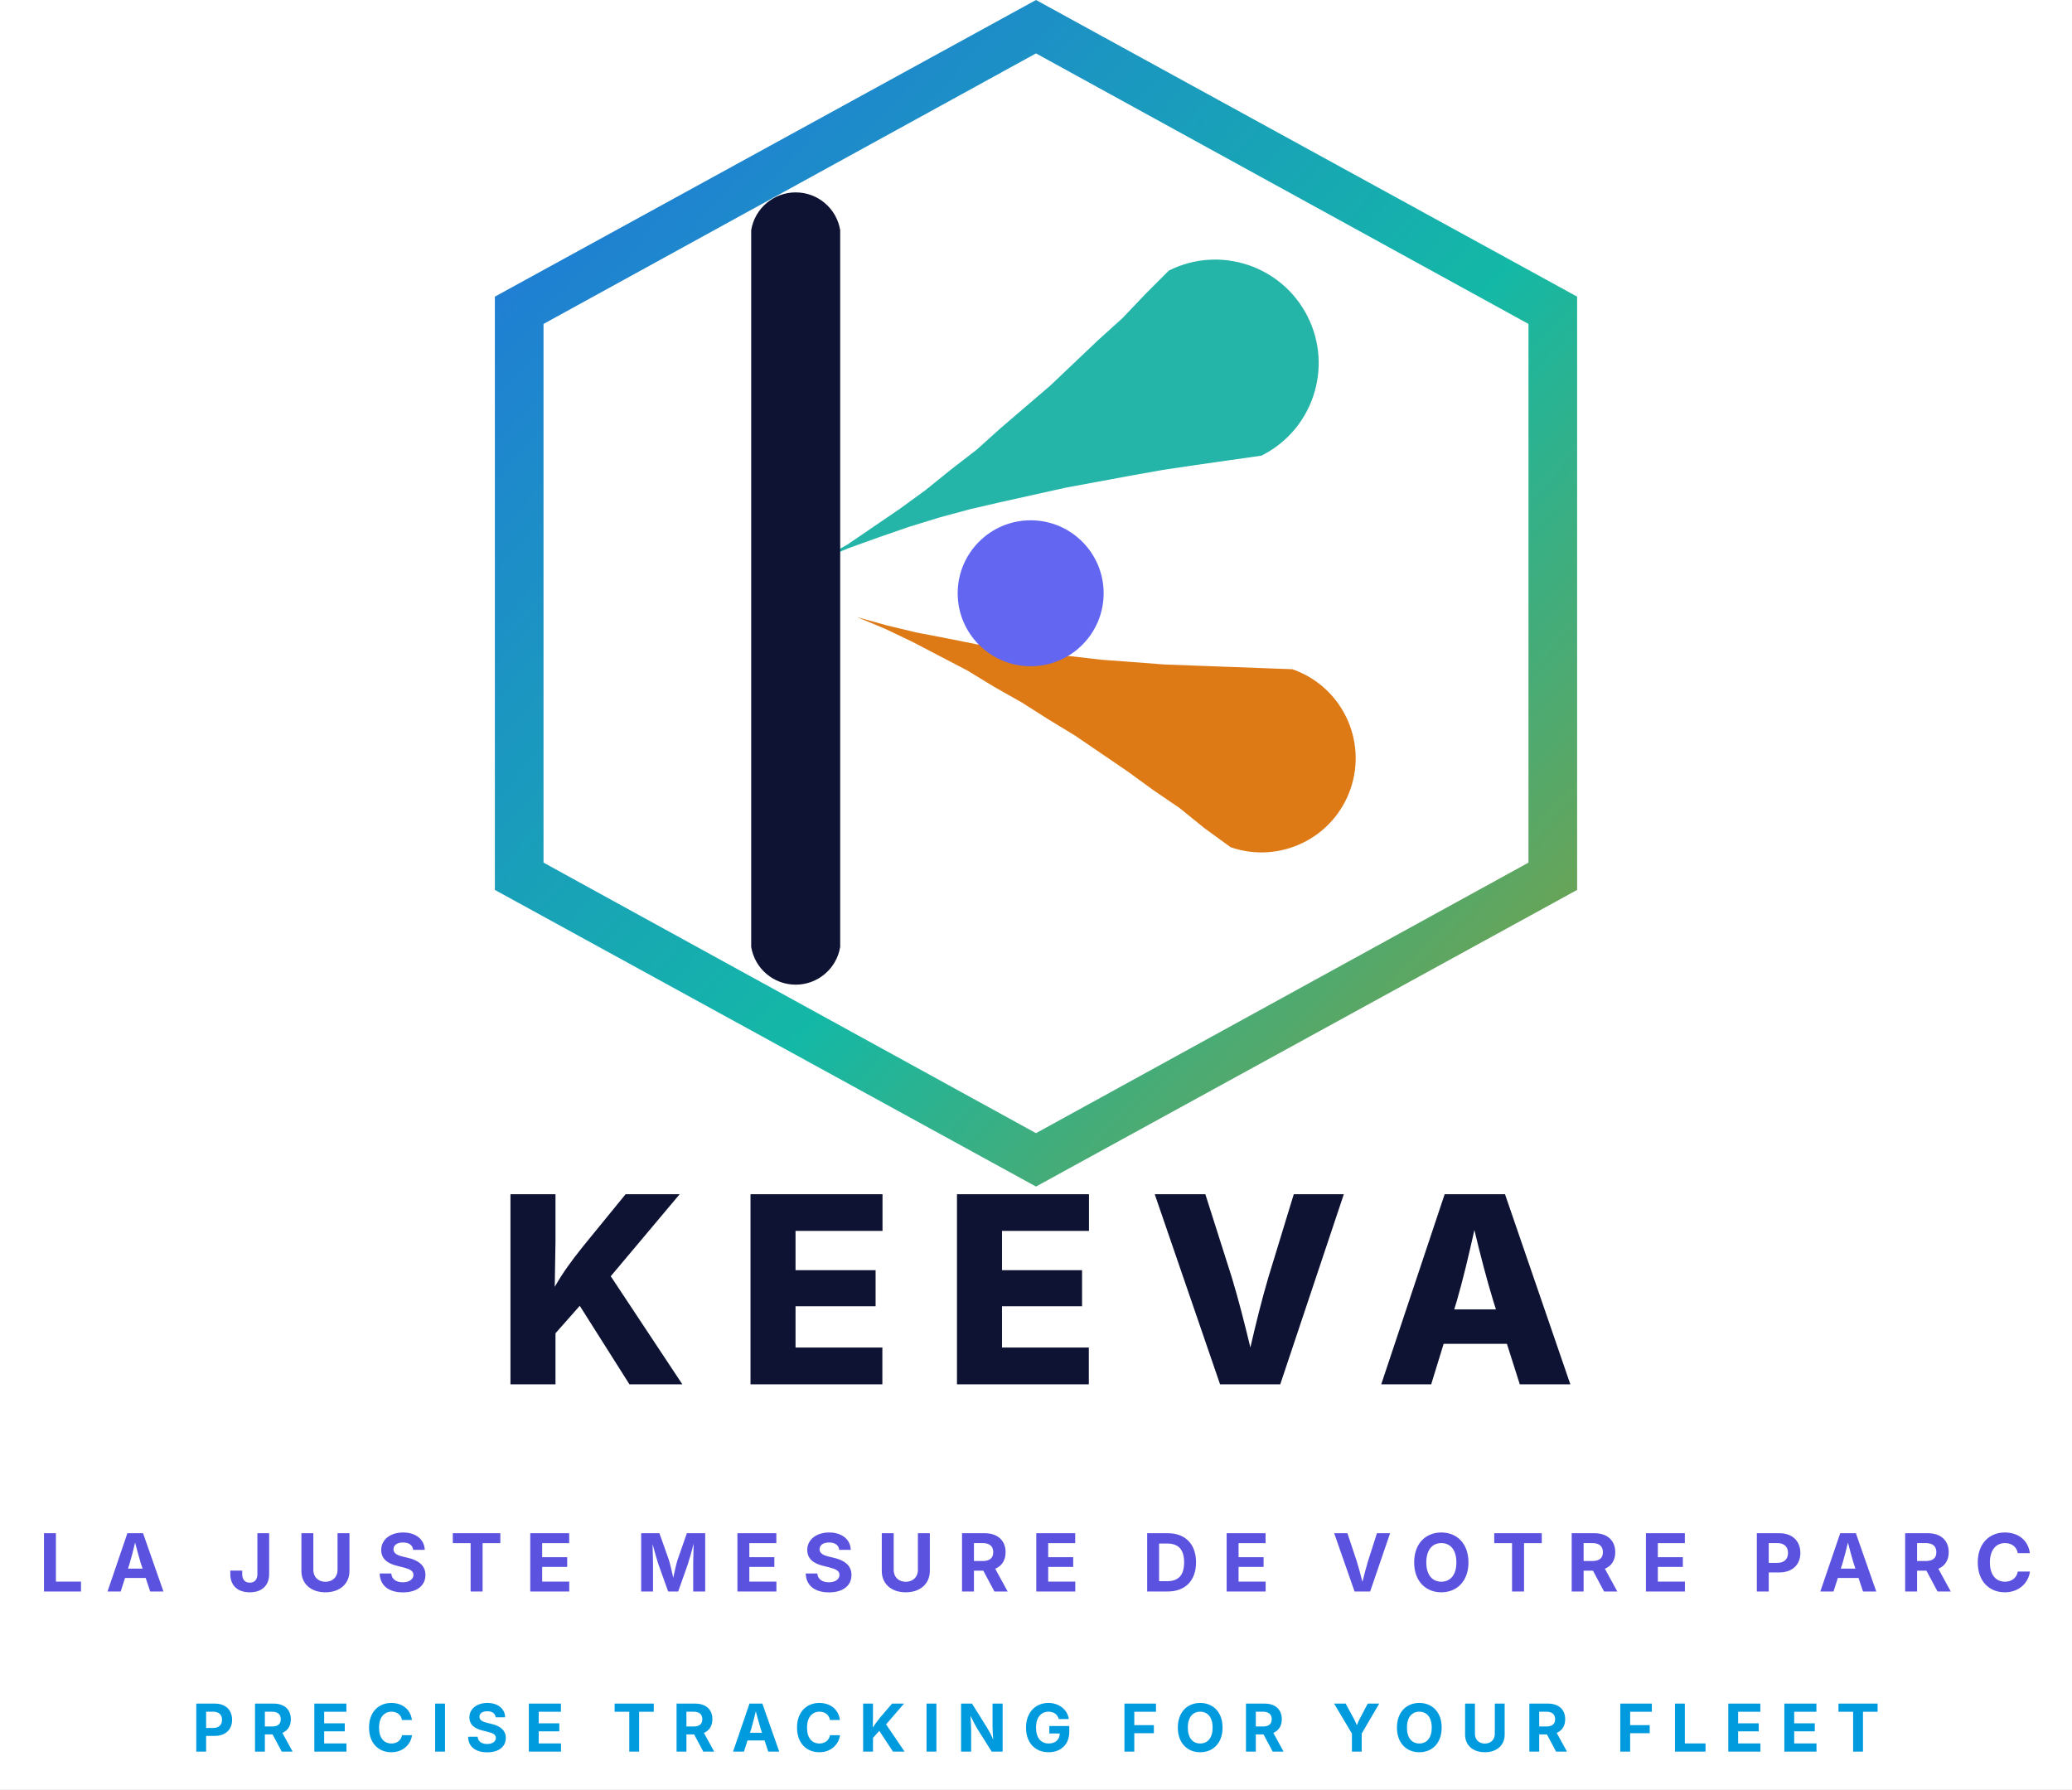
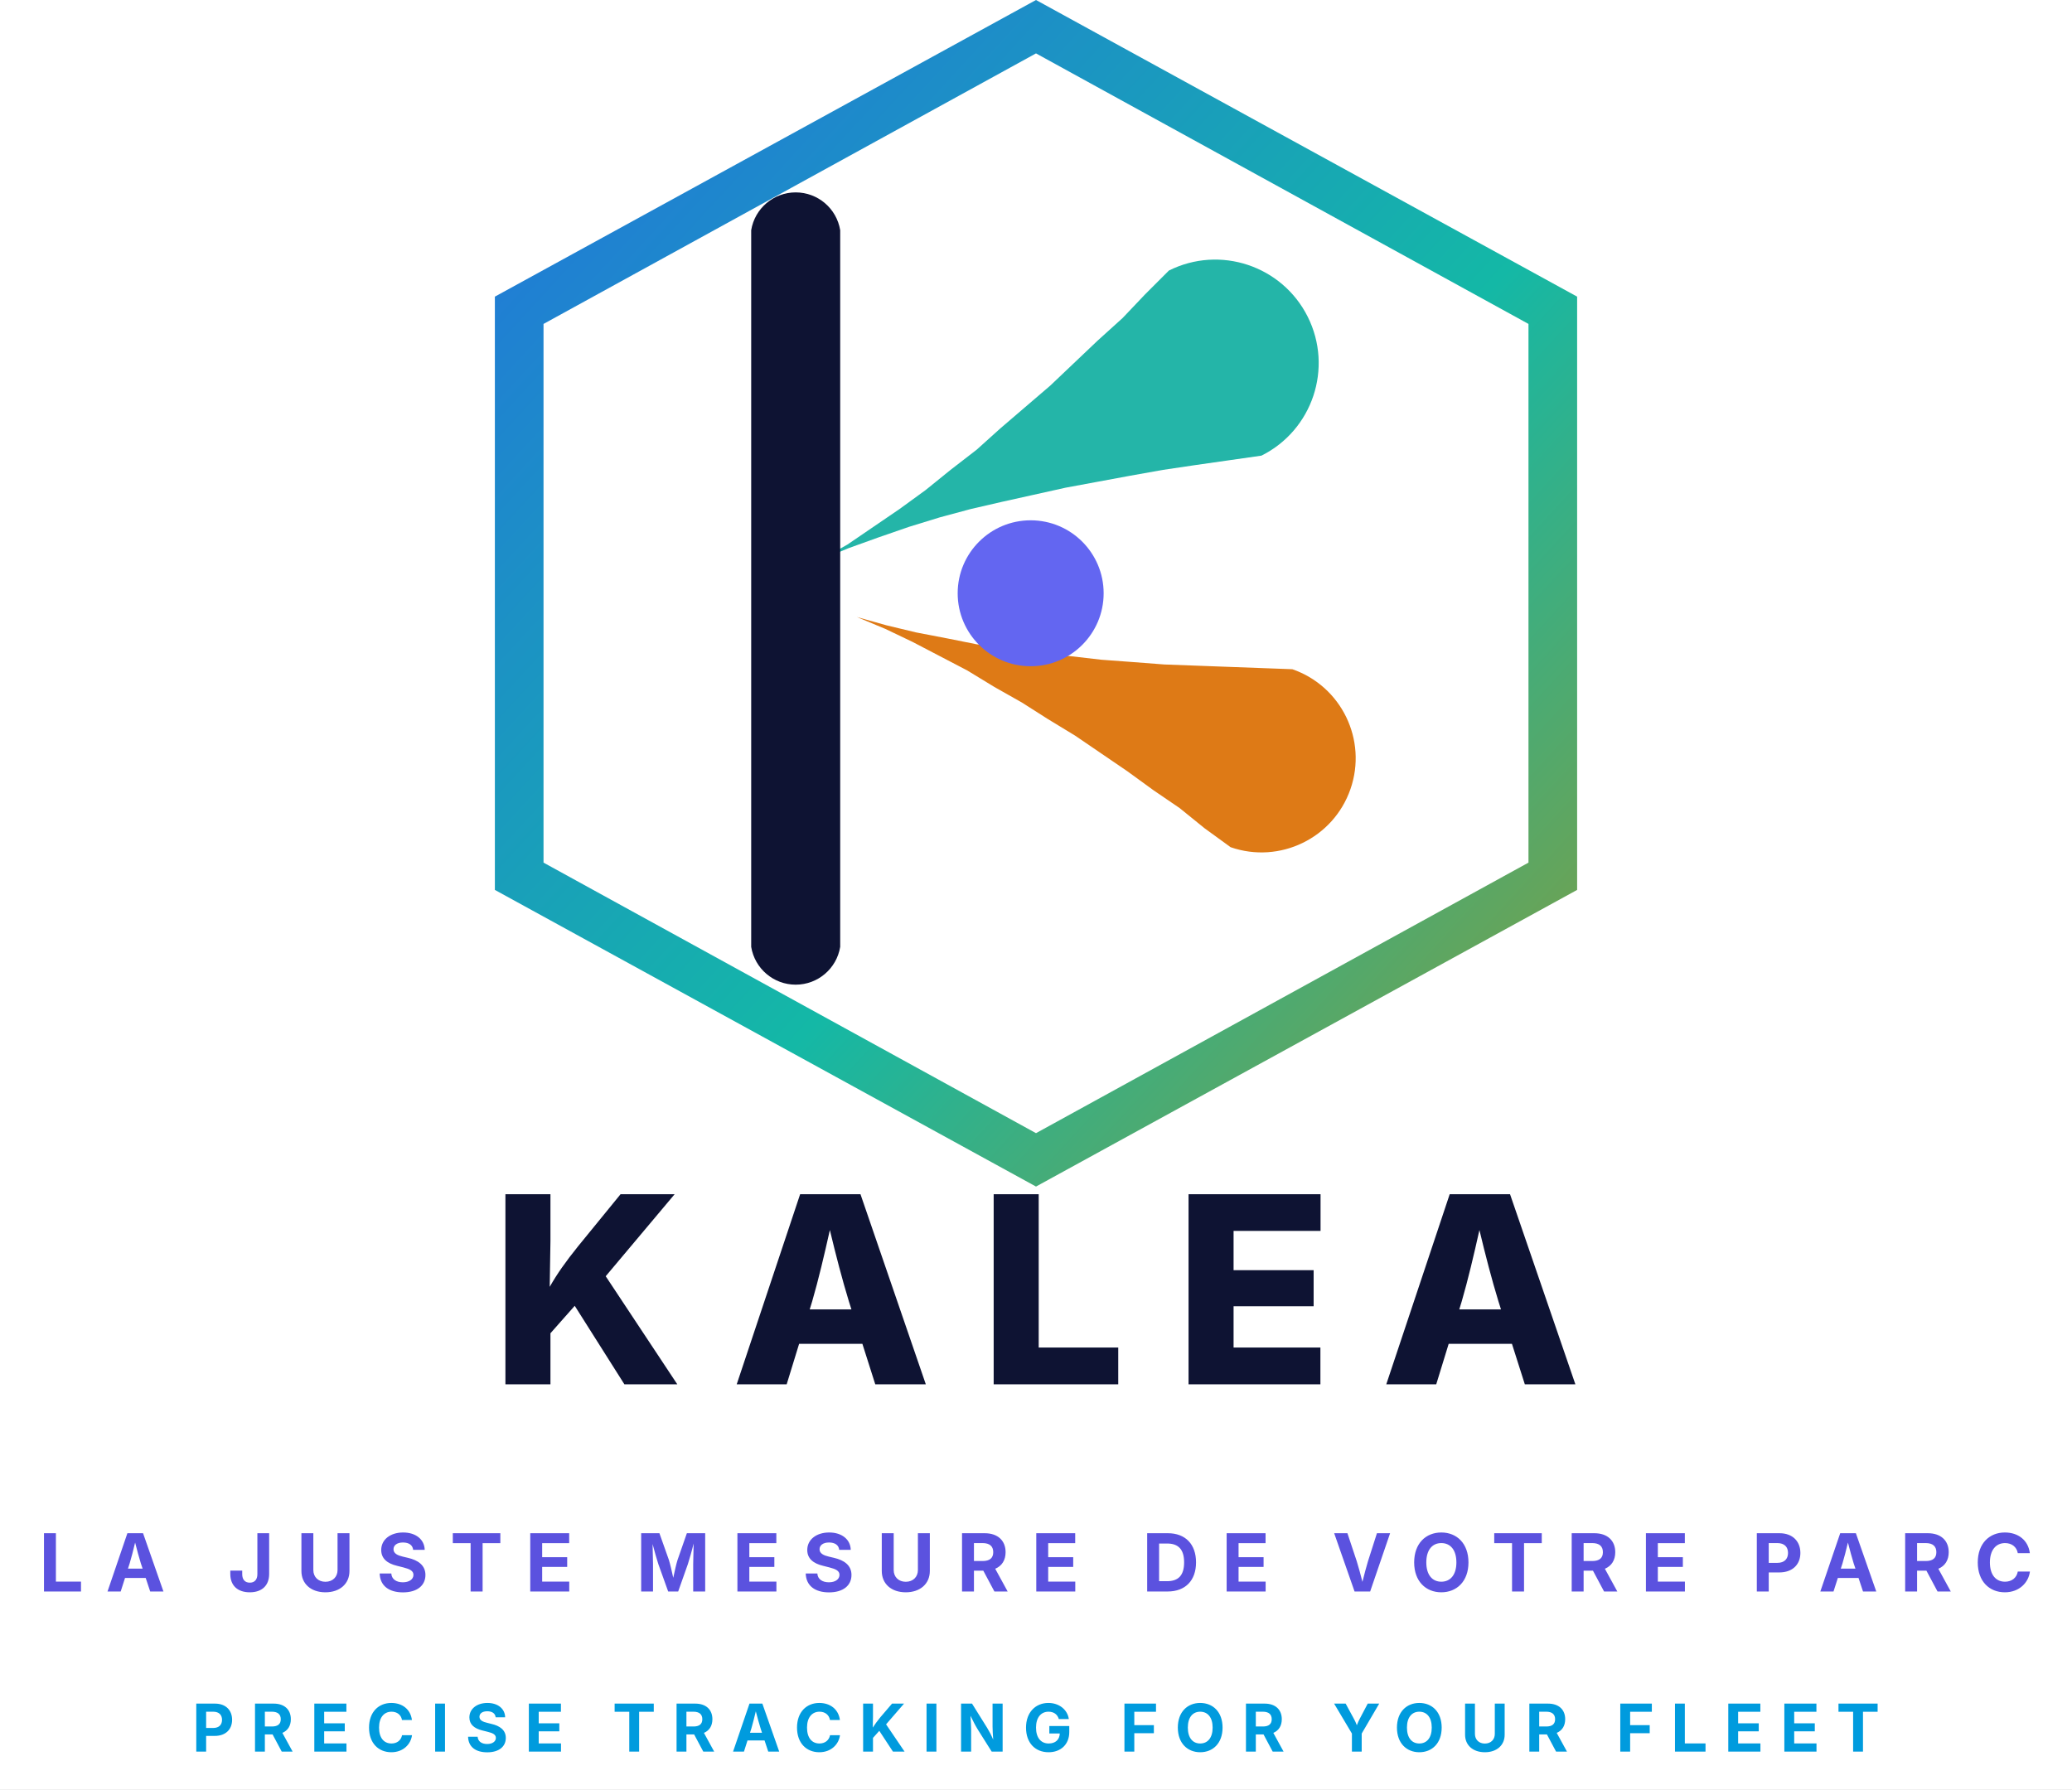
- <svg xmlns="http://www.w3.org/2000/svg" viewBox="0 0 440 380" width="440" height="380" role="img" aria-label="KEEVA — La juste mesure de votre parc">
+ <svg xmlns="http://www.w3.org/2000/svg" viewBox="0 0 440 380" width="440" height="380" role="img" aria-label="KALEA — La juste mesure de votre parc">
  <defs>
    <linearGradient id="keeva-degrade-logo" x1="0" y1="0" x2="1" y2="1">
      <stop offset="0%" stop-color="#236FE0" />
      <stop offset="58%" stop-color="#14B8A6" />
      <stop offset="100%" stop-color="#8B9B37" />
    </linearGradient>
  </defs>
  <rect width="440" height="380" fill="#FFFFFF" />
  <g transform="translate(94 0) scale(252)">
    <path d="M 0.5 0 L 0.956 0.25 L 0.956 0.75 L 0.5 1 L 0.044 0.75 L 0.044 0.25 Z M 0.085 0.273 L 0.085 0.727 L 0.5 0.955 L 0.915 0.727 L 0.915 0.273 L 0.5 0.045 Z" fill="url(#keeva-degrade-logo)" />
    <path d="M 0.349 0.52 L 0.373 0.53 L 0.396 0.541 L 0.419 0.553 L 0.442 0.565 L 0.465 0.579 L 0.488 0.592 L 0.51 0.606 L 0.533 0.62 L 0.555 0.635 L 0.577 0.65 L 0.599 0.666 L 0.621 0.681 L 0.642 0.698 L 0.664 0.714 A 0.079 0.079 0 0 0 0.716 0.564 L 0.689 0.563 L 0.662 0.562 L 0.635 0.561 L 0.608 0.56 L 0.582 0.558 L 0.555 0.556 L 0.529 0.553 L 0.502 0.55 L 0.476 0.546 L 0.45 0.543 L 0.425 0.538 L 0.399 0.533 L 0.374 0.527 L 0.349 0.52 Z" fill="#DE7A16" />
    <path d="M 0.318 0.472 L 0.342 0.462 L 0.367 0.453 L 0.393 0.444 L 0.419 0.436 L 0.445 0.429 L 0.471 0.423 L 0.498 0.417 L 0.525 0.411 L 0.552 0.406 L 0.579 0.401 L 0.607 0.396 L 0.634 0.392 L 0.662 0.388 L 0.69 0.384 A 0.087 0.087 0 0 0 0.612 0.228 L 0.592 0.248 L 0.573 0.268 L 0.552 0.287 L 0.532 0.306 L 0.512 0.325 L 0.491 0.343 L 0.47 0.361 L 0.45 0.379 L 0.428 0.396 L 0.407 0.413 L 0.385 0.429 L 0.363 0.444 L 0.341 0.459 L 0.318 0.472 Z" fill="#24B5A8" />
    <path d="M 0.434 0.5 a 0.061 0.061 0 1 0 0.123 0 a 0.061 0.061 0 1 0 -0.123 0 Z" fill="#6366F1" />
    <path d="M 0.26 0.194 L 0.26 0.798 A 0.038 0.038 0 0 0 0.335 0.798 L 0.335 0.194 A 0.038 0.038 0 0 0 0.26 0.194 Z" fill="#0E1333" />
  </g>
  <g font-family="Inter, 'Space Grotesk', system-ui, -apple-system, 'Segoe UI', sans-serif" text-anchor="middle">
-     <text x="220" y="294" font-size="55.5" font-weight="800" letter-spacing="10" fill="#0E1333">KEEVA</text>
+     <text x="220" y="294" font-size="55.5" font-weight="800" letter-spacing="10" fill="#0E1333">KALEA</text>
    <text x="220" y="338" font-size="17" font-weight="700" letter-spacing="4.6" fill="#5B52DF">LA JUSTE MESURE DE VOTRE PARC</text>
    <text x="220" y="372" font-size="14" font-weight="700" letter-spacing="3.4" fill="#009BDE">PRECISE TRACKING FOR YOUR FLEET</text>
  </g>
</svg>
